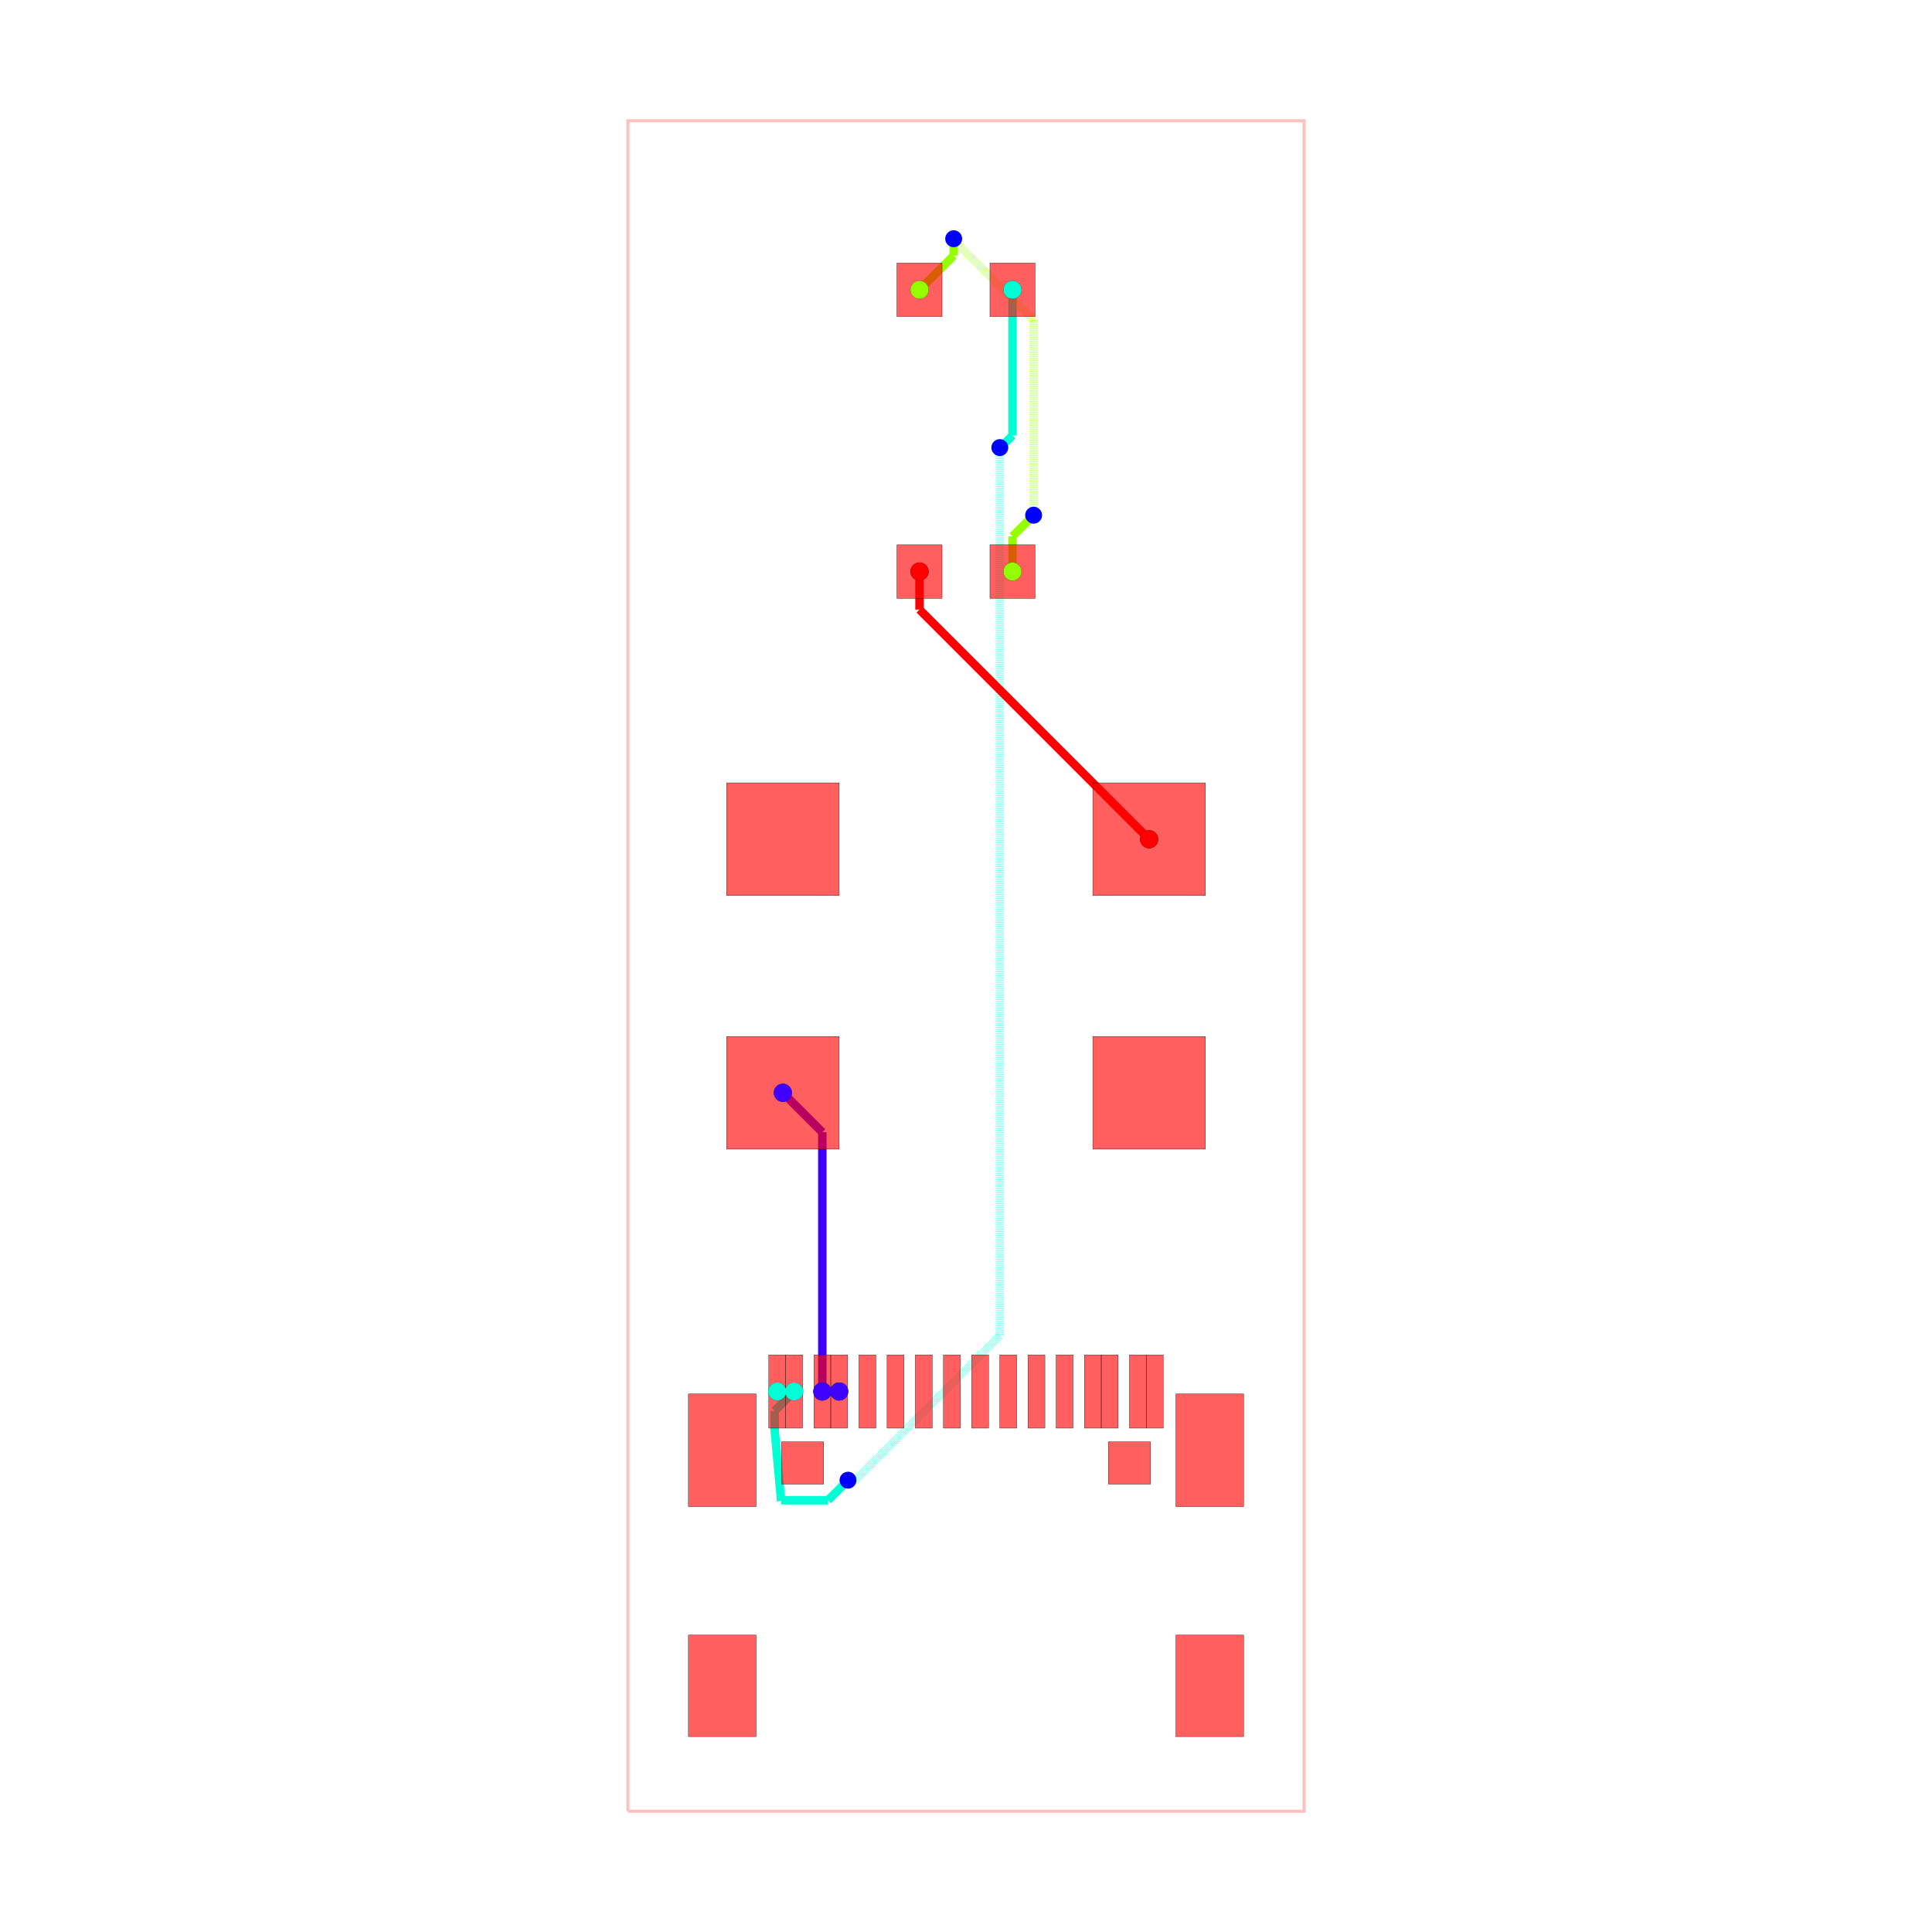
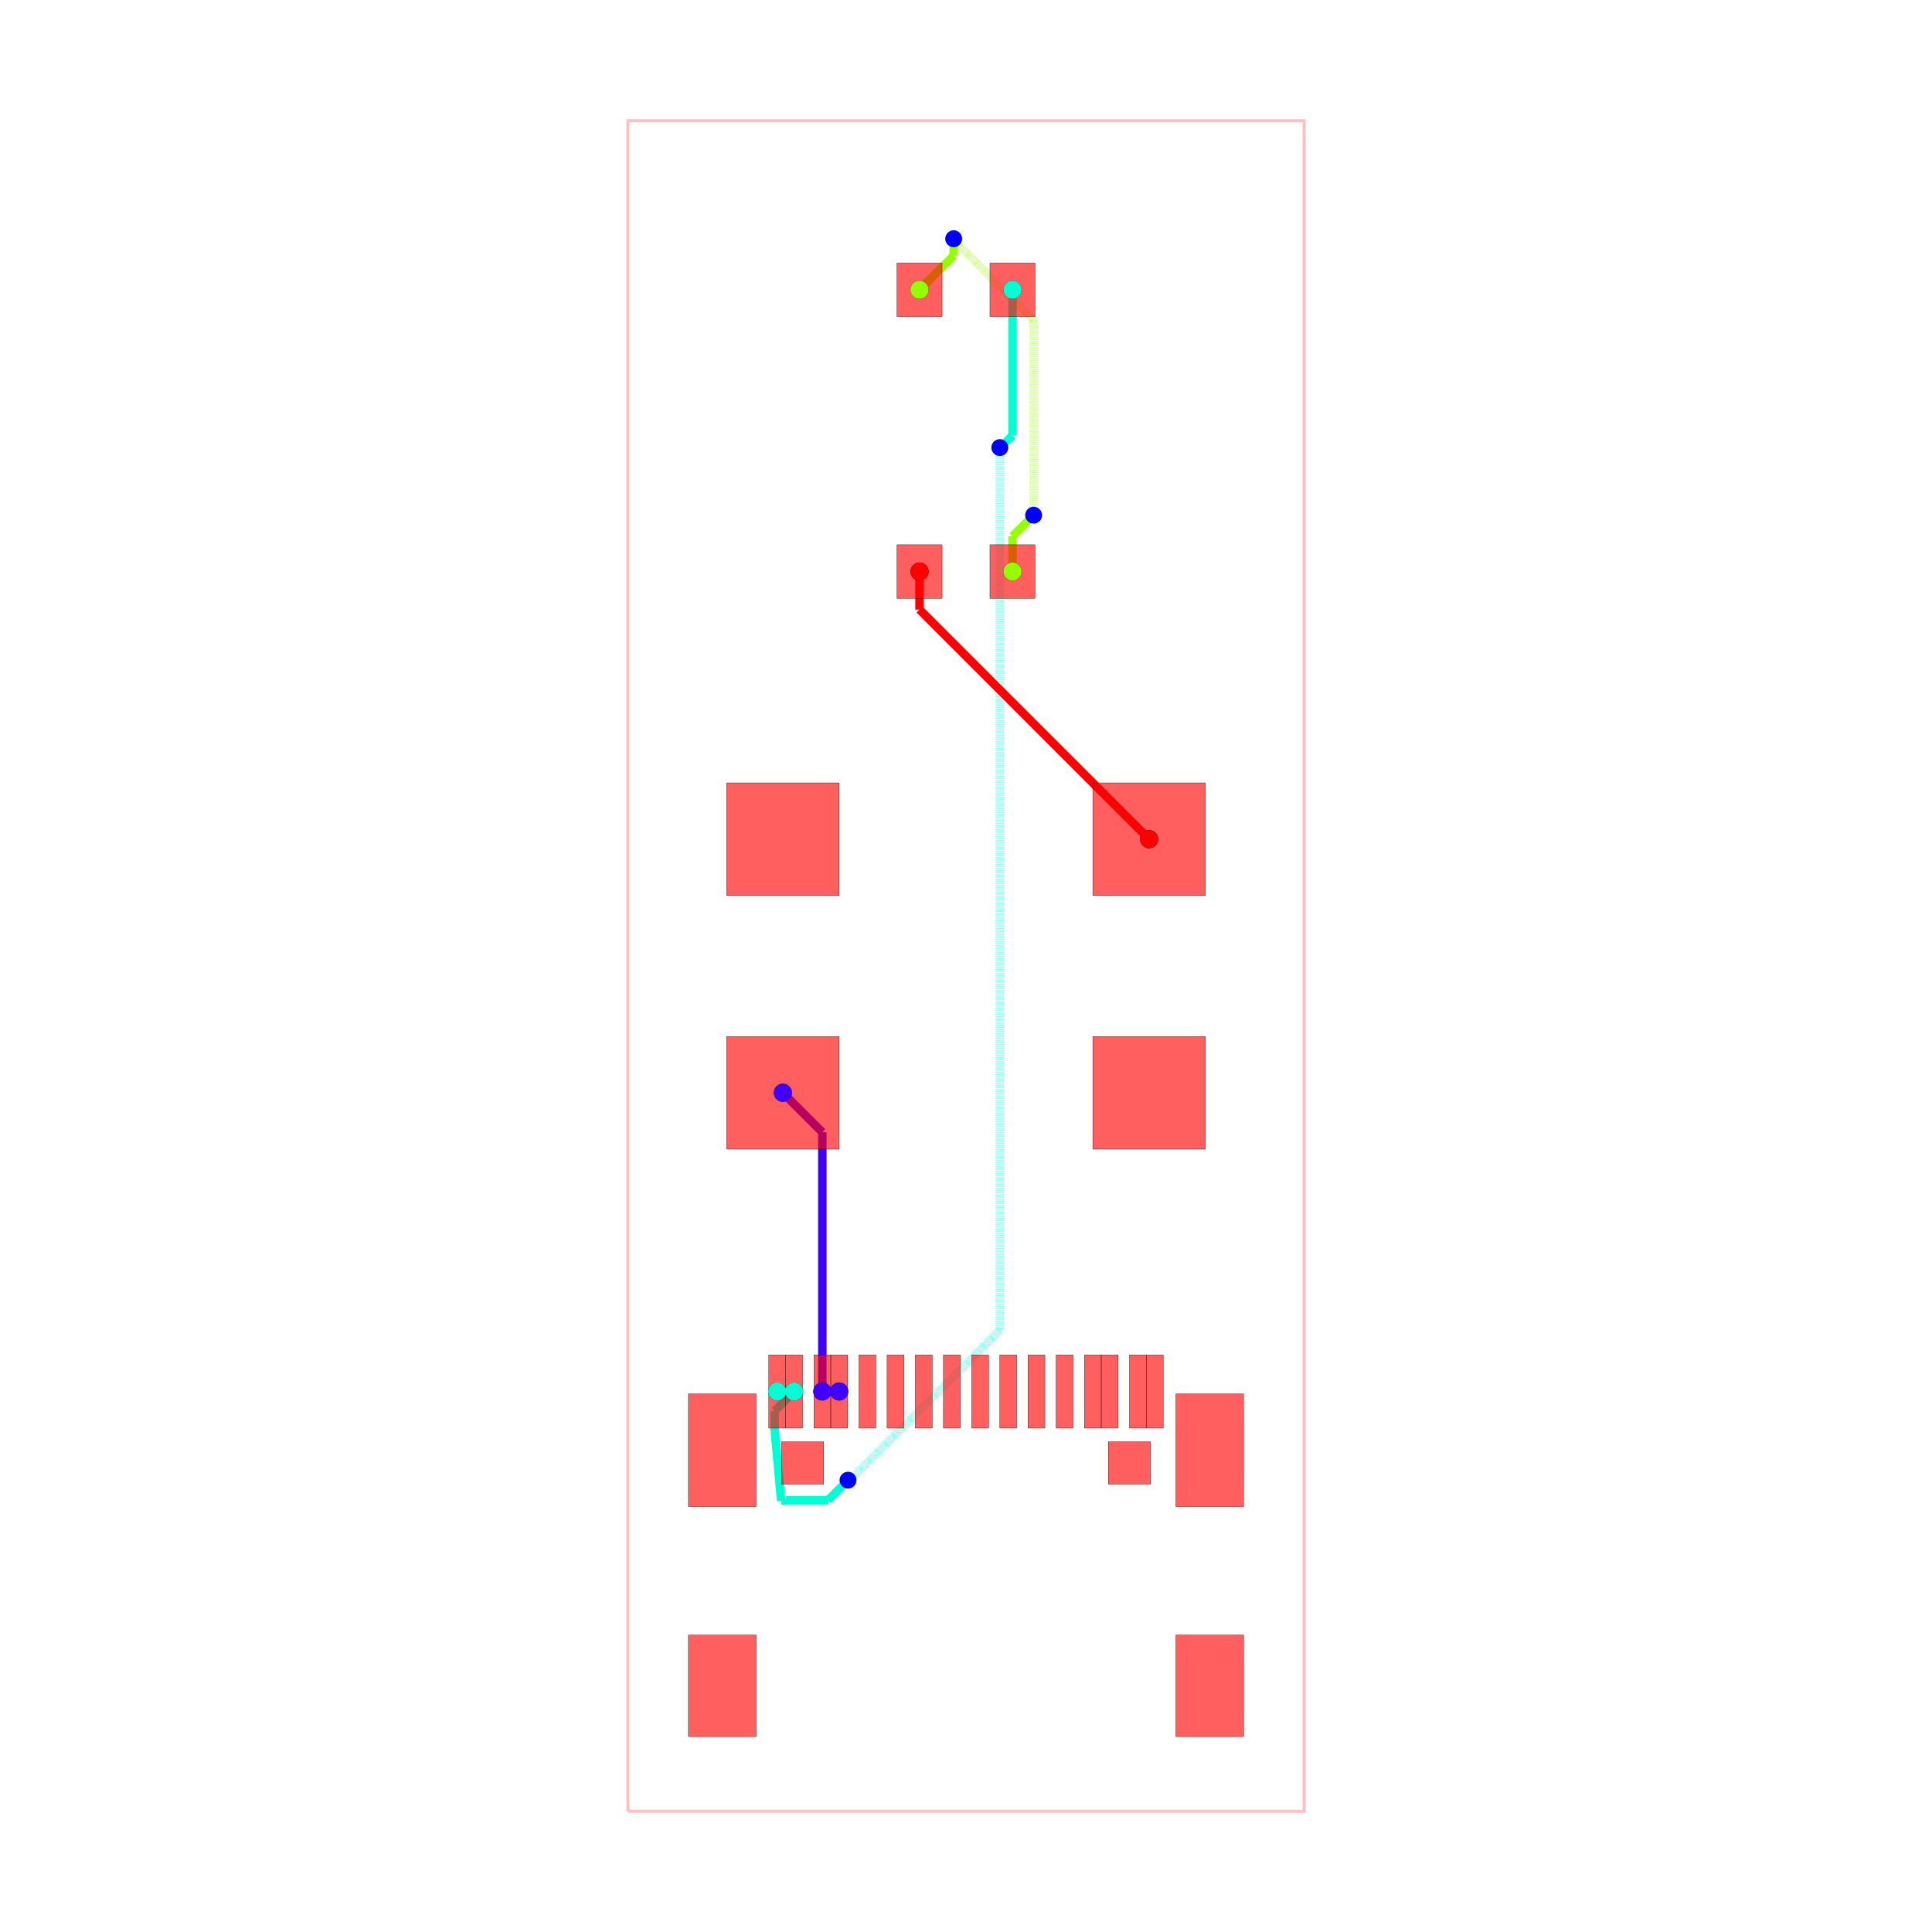
<svg xmlns="http://www.w3.org/2000/svg" width="640" height="640" viewBox="0 0 640 640">
  <rect width="100%" height="100%" fill="white" />
  <g>
    <polyline data-points="-13,-31 -1,-31 -1,-1 -13,-1 -13,-31" data-type="line" data-label="" points="208,600 432,600 432,40 208,40 208,600" fill="none" stroke="rgba(255,0,0,0.25)" stroke-width="1px" />
  </g>
  <g>
    <polyline data-points="-9.549905999999964,-23.55091295000011 -9.249932000000058,-23.55091295000011" data-type="line" data-label="" points="272.402,460.95 278.001,460.95" fill="none" stroke="hsl(255, 100%, 50%)" stroke-width="2.8" />
  </g>
  <g>
-     <polyline data-points="-9.249932000000058,-23.55091295000011 -9.249932000000058,-23.55091295000011" data-type="line" data-label="" points="278.001,460.95 278.001,460.95" fill="none" stroke="hsl(255, 100%, 50%)" stroke-width="2.8" />
-   </g>
-   <g>
    <polyline data-points="-9.549905999999964,-23.55091295000011 -9.549905999999964,-18.949956000000043" data-type="line" data-label="" points="272.402,460.95 272.402,375.066" fill="none" stroke="hsl(255, 100%, 50%)" stroke-width="2.8" />
  </g>
  <g>
    <polyline data-points="-9.549905999999964,-18.949956000000043 -10.24992999999995,-18.249932000000058" data-type="line" data-label="" points="272.402,375.066 259.335,361.999" fill="none" stroke="hsl(255, 100%, 50%)" stroke-width="2.8" />
  </g>
  <g>
    <polyline data-points="-10.350006000000008,-23.55091295000011 -10.050031999999987,-23.55091295000011" data-type="line" data-label="" points="257.467,460.95 263.066,460.95" fill="none" stroke="hsl(170, 100%, 50%)" stroke-width="2.8" />
  </g>
  <g>
-     <polyline data-points="-10.050031999999987,-23.55091295000011 -10.050031999999987,-23.55091295000011" data-type="line" data-label="" points="263.066,460.95 263.066,460.95" fill="none" stroke="hsl(170, 100%, 50%)" stroke-width="2.8" />
-   </g>
-   <g>
    <polyline data-points="-6.175,-4 -6.175,-6.585190170517025" data-type="line" data-label="" points="335.4,96 335.4,144.257" fill="none" stroke="hsl(170, 100%, 50%)" stroke-width="2.8" />
  </g>
  <g>
-     <polyline data-points="-6.175,-6.585190170517025 -6.3898098294829735,-6.799999999999999" data-type="line" data-label="" points="335.4,144.257 331.39,148.267" fill="none" stroke="hsl(170, 100%, 50%)" stroke-width="2.8" />
-   </g>
-   <g>
-     <polyline data-points="-6.3898098294829735,-6.799999999999999 -6.4,-6.799999999999999" data-type="line" data-label="" points="331.39,148.267 331.2,148.267" fill="none" stroke="hsl(170, 100%, 50%)" stroke-width="2.8" />
-   </g>
-   <g>
-     <polyline data-points="-6.4,-6.799999999999999 -6.4,-22.56233319873093" data-type="line" data-label="" points="331.2,148.267 331.2,442.497" fill="none" stroke="rgba(0,255,213,0.5)" stroke-width="2.8" stroke-dasharray="0.2 0.2" />
-   </g>
-   <g>
-     <polyline data-points="-6.4,-22.56233319873093 -8.971405681184466,-25.133738879915395" data-type="line" data-label="" points="331.2,442.497 283.2,490.496" fill="none" stroke="rgba(0,255,213,0.5)" stroke-width="2.8" stroke-dasharray="0.2 0.2" />
-   </g>
-   <g>
-     <polyline data-points="-8.971405681184466,-25.133738879915395 -9.085011120084605,-25.133738879915395" data-type="line" data-label="" points="283.2,490.496 281.08,490.496" fill="none" stroke="rgba(0,255,213,0.5)" stroke-width="2.8" stroke-dasharray="0.2 0.2" />
+     <polyline data-points="-6.175,-6.585190170517025 -6.291499798858445,-6.701689969375471" data-type="line" data-label="" points="335.4,144.257 333.225,146.432" fill="none" stroke="hsl(170, 100%, 50%)" stroke-width="2.8" />
+   </g>
+   <g>
+     <polyline data-points="-6.291499798858445,-6.701689969375471 -6.301689969375472,-6.701689969375471" data-type="line" data-label="" points="333.225,146.432 333.035,146.432" fill="none" stroke="hsl(170, 100%, 50%)" stroke-width="2.8" />
+   </g>
+   <g>
+     <polyline data-points="-6.301689969375472,-6.701689969375471 -6.4,-6.799999999999999" data-type="line" data-label="" points="333.035,146.432 331.2,148.267" fill="none" stroke="hsl(170, 100%, 50%)" stroke-width="2.8" />
+   </g>
+   <g>
+     <polyline data-points="-6.4,-6.799999999999999 -6.4,-22.46289588673696" data-type="line" data-label="" points="331.2,148.267 331.2,440.641" fill="none" stroke="rgba(0,255,213,0.5)" stroke-width="2.8" stroke-dasharray="0.2 0.2" />
+   </g>
+   <g>
+     <polyline data-points="-6.4,-22.46289588673696 -9.070842993178438,-25.133738879915395" data-type="line" data-label="" points="331.2,440.641 281.344,490.496" fill="none" stroke="rgba(0,255,213,0.5)" stroke-width="2.8" stroke-dasharray="0.2 0.2" />
+   </g>
+   <g>
+     <polyline data-points="-9.070842993178438,-25.133738879915395 -9.085011120084605,-25.133738879915395" data-type="line" data-label="" points="281.344,490.496 281.08,490.496" fill="none" stroke="rgba(0,255,213,0.5)" stroke-width="2.8" stroke-dasharray="0.2 0.2" />
  </g>
  <g>
    <polyline data-points="-9.085011120084605,-25.133738879915395 -9.09375,-25.125" data-type="line" data-label="" points="281.08,490.496 280.917,490.333" fill="none" stroke="rgba(0,255,213,0.5)" stroke-width="2.8" stroke-dasharray="0.2 0.2" />
  </g>
  <g>
    <polyline data-points="-9.09375,-25.125 -9.449649156202202,-25.480899156202202" data-type="line" data-label="" points="280.917,490.333 274.273,496.977" fill="none" stroke="hsl(170, 100%, 50%)" stroke-width="2.8" />
  </g>
  <g>
-     <polyline data-points="-9.449649156202202,-25.480899156202202 -10.282276213072526,-25.480899156202202" data-type="line" data-label="" points="274.273,496.977 258.731,496.977" fill="none" stroke="hsl(170, 100%, 50%)" stroke-width="2.8" />
-   </g>
-   <g>
-     <polyline data-points="-10.282276213072526,-25.480899156202202 -10.28125,-25.4921875" data-type="line" data-label="" points="258.731,496.977 258.75,497.188" fill="none" stroke="hsl(170, 100%, 50%)" stroke-width="2.8" />
+     <polyline data-points="-9.449649156202202,-25.480899156202202 -10.19434790648113,-25.480899156202202" data-type="line" data-label="" points="274.273,496.977 260.372,496.977" fill="none" stroke="hsl(170, 100%, 50%)" stroke-width="2.8" />
+   </g>
+   <g>
+     <polyline data-points="-10.19434790648113,-25.480899156202202 -10.28125,-25.4921875" data-type="line" data-label="" points="260.372,496.977 258.75,497.188" fill="none" stroke="hsl(170, 100%, 50%)" stroke-width="2.8" />
  </g>
  <g>
    <polyline data-points="-10.28125,-25.4921875 -10.3984375,-24.203125" data-type="line" data-label="" points="258.75,497.188 256.562,473.125" fill="none" stroke="hsl(170, 100%, 50%)" stroke-width="2.8" />
  </g>
  <g>
    <polyline data-points="-10.3984375,-24.203125 -10.395027774033291,-24.240631985633787" data-type="line" data-label="" points="256.562,473.125 256.626,473.825" fill="none" stroke="hsl(170, 100%, 50%)" stroke-width="2.8" />
  </g>
  <g>
    <polyline data-points="-10.395027774033291,-24.240631985633787 -10.395027774033291,-23.895908724033415" data-type="line" data-label="" points="256.626,473.825 256.626,467.39" fill="none" stroke="hsl(170, 100%, 50%)" stroke-width="2.8" />
  </g>
  <g>
    <polyline data-points="-10.395027774033291,-23.895908724033415 -10.050031999999987,-23.55091295000011" data-type="line" data-label="" points="256.626,467.39 263.066,460.95" fill="none" stroke="hsl(170, 100%, 50%)" stroke-width="2.8" />
  </g>
  <g>
    <polyline data-points="-6.175,-9 -6.175,-8.375" data-type="line" data-label="" points="335.4,189.333 335.4,177.667" fill="none" stroke="hsl(85, 100%, 50%)" stroke-width="2.8" />
  </g>
  <g>
    <polyline data-points="-6.175,-8.375 -5.9100626691078375,-8.110062669107837" data-type="line" data-label="" points="335.4,177.667 340.345,172.721" fill="none" stroke="hsl(85, 100%, 50%)" stroke-width="2.8" />
  </g>
  <g>
-     <polyline data-points="-5.9100626691078375,-8.110062669107837 -5.910062669107837,-8.110062669107837" data-type="line" data-label="" points="340.345,172.721 340.345,172.721" fill="none" stroke="hsl(85, 100%, 50%)" stroke-width="2.8" />
-   </g>
-   <g>
-     <polyline data-points="-5.910062669107837,-8.110062669107837 -5.8,-8" data-type="line" data-label="" points="340.345,172.721 342.4,170.667" fill="none" stroke="hsl(85, 100%, 50%)" stroke-width="2.8" />
+     <polyline data-points="-5.9100626691078375,-8.110062669107837 -5.8,-8" data-type="line" data-label="" points="340.345,172.721 342.4,170.667" fill="none" stroke="hsl(85, 100%, 50%)" stroke-width="2.8" />
  </g>
  <g>
    <polyline data-points="-5.8,-8 -5.8,-4.536854123911091" data-type="line" data-label="" points="342.4,170.667 342.4,106.021" fill="none" stroke="rgba(149,255,0,0.5)" stroke-width="2.8" stroke-dasharray="0.2 0.2" />
  </g>
  <g>
    <polyline data-points="-5.8,-4.536854123911091 -7.17327702772319,-3.163577096187901" data-type="line" data-label="" points="342.4,106.021 316.765,80.387" fill="none" stroke="rgba(149,255,0,0.5)" stroke-width="2.8" stroke-dasharray="0.2 0.2" />
  </g>
  <g>
    <polyline data-points="-7.17327702772319,-3.163577096187901 -7.17327702772319,-3.1392229722768104" data-type="line" data-label="" points="316.765,80.387 316.765,79.932" fill="none" stroke="rgba(149,255,0,0.5)" stroke-width="2.8" stroke-dasharray="0.2 0.2" />
  </g>
  <g>
    <polyline data-points="-7.17327702772319,-3.1392229722768104 -7.21875,-3.09375" data-type="line" data-label="" points="316.765,79.932 315.917,79.083" fill="none" stroke="rgba(149,255,0,0.5)" stroke-width="2.8" stroke-dasharray="0.2 0.2" />
  </g>
  <g>
    <polyline data-points="-7.21875,-3.09375 -7.21875,-3.39375" data-type="line" data-label="" points="315.917,79.083 315.917,84.683" fill="none" stroke="hsl(85, 100%, 50%)" stroke-width="2.8" />
  </g>
  <g>
    <polyline data-points="-7.21875,-3.39375 -7.825,-4" data-type="line" data-label="" points="315.917,84.683 304.6,96" fill="none" stroke="hsl(85, 100%, 50%)" stroke-width="2.8" />
  </g>
  <g>
    <polyline data-points="-7.825,-9 -7.825,-9.675138000000107" data-type="line" data-label="" points="304.6,189.333 304.6,201.936" fill="none" stroke="hsl(0, 100%, 50%)" stroke-width="2.8" />
  </g>
  <g>
    <polyline data-points="-7.825,-9.675138000000107 -3.7500700000001643,-13.750067999999942" data-type="line" data-label="" points="304.6,201.936 380.665,278.001" fill="none" stroke="hsl(0, 100%, 50%)" stroke-width="2.8" />
  </g>
  <g>
    <rect data-type="rect" data-label="top" data-x="-8.750060000000076" data-y="-23.55091295000011" x="284.532" y="448.817" width="5.6" height="24.267" fill="rgba(255,0,0,0.25)" stroke="black" stroke-width="0.054" />
  </g>
  <g>
    <rect data-type="rect" data-label="top" data-x="-8.24993399999994" data-y="-23.55091295000011" x="293.868" y="448.817" width="5.6" height="24.267" fill="rgba(255,0,0,0.25)" stroke="black" stroke-width="0.054" />
  </g>
  <g>
    <rect data-type="rect" data-label="top" data-x="-7.750061999999957" data-y="-23.55091295000011" x="303.199" y="448.817" width="5.6" height="24.267" fill="rgba(255,0,0,0.25)" stroke="black" stroke-width="0.054" />
  </g>
  <g>
    <rect data-type="rect" data-label="top" data-x="-7.249935999999934" data-y="-23.55091295000011" x="312.535" y="448.817" width="5.6" height="24.267" fill="rgba(255,0,0,0.25)" stroke="black" stroke-width="0.054" />
  </g>
  <g>
    <rect data-type="rect" data-label="top" data-x="-6.750064000000066" data-y="-23.55091295000011" x="321.865" y="448.817" width="5.6" height="24.267" fill="rgba(255,0,0,0.25)" stroke="black" stroke-width="0.054" />
  </g>
  <g>
    <rect data-type="rect" data-label="top" data-x="-6.249938000000043" data-y="-23.55091295000011" x="331.201" y="448.817" width="5.6" height="24.267" fill="rgba(255,0,0,0.25)" stroke="black" stroke-width="0.054" />
  </g>
  <g>
    <rect data-type="rect" data-label="top" data-x="-5.750320000000102" data-y="-23.55091295000011" x="340.527" y="448.817" width="5.6" height="24.267" fill="rgba(255,0,0,0.25)" stroke="black" stroke-width="0.054" />
  </g>
  <g>
    <rect data-type="rect" data-label="top" data-x="-5.249939999999924" data-y="-23.55091295000011" x="349.868" y="448.817" width="5.6" height="24.267" fill="rgba(255,0,0,0.25)" stroke="black" stroke-width="0.054" />
  </g>
  <g>
    <rect data-type="rect" data-label="top source_net_0" data-x="-10.350006000000008" data-y="-23.55091295000011" x="254.667" y="448.817" width="5.6" height="24.267" fill="rgba(255,0,0,0.25)" stroke="black" stroke-width="0.054" />
  </g>
  <g>
    <rect data-type="rect" data-label="top source_net_0" data-x="-10.050031999999987" data-y="-23.55091295000011" x="260.266" y="448.817" width="5.6" height="24.267" fill="rgba(255,0,0,0.25)" stroke="black" stroke-width="0.054" />
  </g>
  <g>
    <rect data-type="rect" data-label="top source_net_1" data-x="-9.549905999999964" data-y="-23.55091295000011" x="269.602" y="448.817" width="5.6" height="24.267" fill="rgba(255,0,0,0.25)" stroke="black" stroke-width="0.054" />
  </g>
  <g>
    <rect data-type="rect" data-label="top source_net_1" data-x="-9.249932000000058" data-y="-23.55091295000011" x="275.201" y="448.817" width="5.6" height="24.267" fill="rgba(255,0,0,0.25)" stroke="black" stroke-width="0.054" />
  </g>
  <g>
    <rect data-type="rect" data-label="top" data-x="-4.750067999999942" data-y="-23.55091295000011" x="359.199" y="448.817" width="5.6" height="24.267" fill="rgba(255,0,0,0.25)" stroke="black" stroke-width="0.054" />
  </g>
  <g>
    <rect data-type="rect" data-label="top" data-x="-4.449839999999995" data-y="-23.55091295000011" x="364.803" y="448.817" width="5.6" height="24.267" fill="rgba(255,0,0,0.25)" stroke="black" stroke-width="0.054" />
  </g>
  <g>
    <rect data-type="rect" data-label="top" data-x="-3.949967999999899" data-y="-23.55091295000011" x="374.134" y="448.817" width="5.6" height="24.267" fill="rgba(255,0,0,0.25)" stroke="black" stroke-width="0.054" />
  </g>
  <g>
    <rect data-type="rect" data-label="top" data-x="-3.6499939999999924" data-y="-23.55091295000011" x="379.733" y="448.817" width="5.6" height="24.267" fill="rgba(255,0,0,0.25)" stroke="black" stroke-width="0.054" />
  </g>
  <g>
    <rect data-type="rect" data-label="top source_trace_6" data-x="-7.825" data-y="-4" x="297.133" y="87.133" width="14.933" height="17.733" fill="rgba(255,0,0,0.25)" stroke="black" stroke-width="0.054" />
  </g>
  <g>
    <rect data-type="rect" data-label="top source_net_0" data-x="-6.175" data-y="-4" x="327.933" y="87.133" width="14.933" height="17.733" fill="rgba(255,0,0,0.25)" stroke="black" stroke-width="0.054" />
  </g>
  <g>
    <rect data-type="rect" data-label="top source_trace_4" data-x="-7.825" data-y="-9" x="297.133" y="180.467" width="14.933" height="17.733" fill="rgba(255,0,0,0.25)" stroke="black" stroke-width="0.054" />
  </g>
  <g>
    <rect data-type="rect" data-label="top source_trace_6" data-x="-6.175" data-y="-9" x="327.933" y="180.467" width="14.933" height="17.733" fill="rgba(255,0,0,0.25)" stroke="black" stroke-width="0.054" />
  </g>
  <g>
    <rect data-type="rect" data-label="top inner1 inner2 bottom" data-x="-2.67488800000001" data-y="-28.774086349999948" x="389.535" y="541.65" width="22.4" height="33.6" fill="rgba(255,0,0,0.25)" stroke="black" stroke-width="0.054" />
  </g>
  <g>
    <rect data-type="rect" data-label="top inner1 inner2 bottom" data-x="-2.67488800000001" data-y="-24.594262350000122" x="389.535" y="461.76" width="22.4" height="37.333" fill="rgba(255,0,0,0.25)" stroke="black" stroke-width="0.054" />
  </g>
  <g>
    <rect data-type="rect" data-label="top inner1 inner2 bottom" data-x="-11.32511199999999" data-y="-24.594262350000122" x="228.065" y="461.76" width="22.4" height="37.333" fill="rgba(255,0,0,0.25)" stroke="black" stroke-width="0.054" />
  </g>
  <g>
    <rect data-type="rect" data-label="top inner1 inner2 bottom" data-x="-11.32511199999999" data-y="-28.774086349999948" x="228.065" y="541.65" width="22.4" height="33.6" fill="rgba(255,0,0,0.25)" stroke="black" stroke-width="0.054" />
  </g>
  <g>
    <rect data-type="rect" data-label="top inner1 inner2 bottom" data-x="-3.7500700000001643" data-y="-18.249932000000058" x="361.999" y="343.332" width="37.333" height="37.333" fill="rgba(255,0,0,0.25)" stroke="black" stroke-width="0.054" />
  </g>
  <g>
    <rect data-type="rect" data-label="top source_trace_4 inner1 source_trace_4 inner2 source_trace_4 bottom source_trace_4" data-x="-3.7500700000001643" data-y="-13.750067999999942" x="361.999" y="259.335" width="37.333" height="37.333" fill="rgba(255,0,0,0.25)" stroke="black" stroke-width="0.054" />
  </g>
  <g>
    <rect data-type="rect" data-label="top inner1 inner2 bottom" data-x="-10.24992999999995" data-y="-13.750067999999942" x="240.668" y="259.335" width="37.333" height="37.333" fill="rgba(255,0,0,0.25)" stroke="black" stroke-width="0.054" />
  </g>
  <g>
    <rect data-type="rect" data-label="top source_net_1 inner1 source_net_1 inner2 source_net_1 bottom source_net_1" data-x="-10.24992999999995" data-y="-18.249932000000058" x="240.668" y="343.332" width="37.333" height="37.333" fill="rgba(255,0,0,0.25)" stroke="black" stroke-width="0.054" />
  </g>
  <g>
    <rect data-type="rect" data-label="top inner1 inner2 bottom" data-x="-9.89991800000007" data-y="-24.819388950000075" x="258.868" y="477.628" width="14" height="14" fill="rgba(255,0,0,0.25)" stroke="black" stroke-width="0.054" />
  </g>
  <g>
    <rect data-type="rect" data-label="top inner1 inner2 bottom" data-x="-4.100081999999929" data-y="-24.819388950000075" x="367.132" y="477.628" width="14" height="14" fill="rgba(255,0,0,0.25)" stroke="black" stroke-width="0.054" />
  </g>
  <g>
    <rect data-type="rect" data-label="top" data-x="-8.750060000000076" data-y="-23.55091295000011" x="284.532" y="448.817" width="5.6" height="24.267" fill="rgba(255,0,0,0.5)" stroke="black" stroke-width="0.054" />
  </g>
  <g>
    <rect data-type="rect" data-label="top" data-x="-8.24993399999994" data-y="-23.55091295000011" x="293.868" y="448.817" width="5.6" height="24.267" fill="rgba(255,0,0,0.5)" stroke="black" stroke-width="0.054" />
  </g>
  <g>
    <rect data-type="rect" data-label="top" data-x="-7.750061999999957" data-y="-23.55091295000011" x="303.199" y="448.817" width="5.6" height="24.267" fill="rgba(255,0,0,0.5)" stroke="black" stroke-width="0.054" />
  </g>
  <g>
    <rect data-type="rect" data-label="top" data-x="-7.249935999999934" data-y="-23.55091295000011" x="312.535" y="448.817" width="5.6" height="24.267" fill="rgba(255,0,0,0.5)" stroke="black" stroke-width="0.054" />
  </g>
  <g>
    <rect data-type="rect" data-label="top" data-x="-6.750064000000066" data-y="-23.55091295000011" x="321.865" y="448.817" width="5.6" height="24.267" fill="rgba(255,0,0,0.5)" stroke="black" stroke-width="0.054" />
  </g>
  <g>
    <rect data-type="rect" data-label="top" data-x="-6.249938000000043" data-y="-23.55091295000011" x="331.201" y="448.817" width="5.6" height="24.267" fill="rgba(255,0,0,0.5)" stroke="black" stroke-width="0.054" />
  </g>
  <g>
    <rect data-type="rect" data-label="top" data-x="-5.750320000000102" data-y="-23.55091295000011" x="340.527" y="448.817" width="5.6" height="24.267" fill="rgba(255,0,0,0.5)" stroke="black" stroke-width="0.054" />
  </g>
  <g>
    <rect data-type="rect" data-label="top" data-x="-5.249939999999924" data-y="-23.55091295000011" x="349.868" y="448.817" width="5.6" height="24.267" fill="rgba(255,0,0,0.5)" stroke="black" stroke-width="0.054" />
  </g>
  <g>
    <rect data-type="rect" data-label="top source_net_0" data-x="-10.350006000000008" data-y="-23.55091295000011" x="254.667" y="448.817" width="5.6" height="24.267" fill="rgba(255,0,0,0.5)" stroke="black" stroke-width="0.054" />
  </g>
  <g>
    <rect data-type="rect" data-label="top source_net_0" data-x="-10.050031999999987" data-y="-23.55091295000011" x="260.266" y="448.817" width="5.6" height="24.267" fill="rgba(255,0,0,0.5)" stroke="black" stroke-width="0.054" />
  </g>
  <g>
    <rect data-type="rect" data-label="top source_net_1" data-x="-9.549905999999964" data-y="-23.55091295000011" x="269.602" y="448.817" width="5.6" height="24.267" fill="rgba(255,0,0,0.5)" stroke="black" stroke-width="0.054" />
  </g>
  <g>
    <rect data-type="rect" data-label="top source_net_1" data-x="-9.249932000000058" data-y="-23.55091295000011" x="275.201" y="448.817" width="5.6" height="24.267" fill="rgba(255,0,0,0.5)" stroke="black" stroke-width="0.054" />
  </g>
  <g>
    <rect data-type="rect" data-label="top" data-x="-4.750067999999942" data-y="-23.55091295000011" x="359.199" y="448.817" width="5.6" height="24.267" fill="rgba(255,0,0,0.5)" stroke="black" stroke-width="0.054" />
  </g>
  <g>
    <rect data-type="rect" data-label="top" data-x="-4.449839999999995" data-y="-23.55091295000011" x="364.803" y="448.817" width="5.6" height="24.267" fill="rgba(255,0,0,0.5)" stroke="black" stroke-width="0.054" />
  </g>
  <g>
    <rect data-type="rect" data-label="top" data-x="-3.949967999999899" data-y="-23.55091295000011" x="374.134" y="448.817" width="5.6" height="24.267" fill="rgba(255,0,0,0.5)" stroke="black" stroke-width="0.054" />
  </g>
  <g>
    <rect data-type="rect" data-label="top" data-x="-3.6499939999999924" data-y="-23.55091295000011" x="379.733" y="448.817" width="5.6" height="24.267" fill="rgba(255,0,0,0.5)" stroke="black" stroke-width="0.054" />
  </g>
  <g>
    <rect data-type="rect" data-label="top source_trace_6" data-x="-7.825" data-y="-4" x="297.133" y="87.133" width="14.933" height="17.733" fill="rgba(255,0,0,0.5)" stroke="black" stroke-width="0.054" />
  </g>
  <g>
    <rect data-type="rect" data-label="top source_net_0" data-x="-6.175" data-y="-4" x="327.933" y="87.133" width="14.933" height="17.733" fill="rgba(255,0,0,0.5)" stroke="black" stroke-width="0.054" />
  </g>
  <g>
    <rect data-type="rect" data-label="top source_trace_4" data-x="-7.825" data-y="-9" x="297.133" y="180.467" width="14.933" height="17.733" fill="rgba(255,0,0,0.5)" stroke="black" stroke-width="0.054" />
  </g>
  <g>
    <rect data-type="rect" data-label="top source_trace_6" data-x="-6.175" data-y="-9" x="327.933" y="180.467" width="14.933" height="17.733" fill="rgba(255,0,0,0.5)" stroke="black" stroke-width="0.054" />
  </g>
  <g>
    <rect data-type="rect" data-label="top inner1 inner2 bottom" data-x="-2.67488800000001" data-y="-28.774086349999948" x="389.535" y="541.65" width="22.4" height="33.6" fill="rgba(255,0,0,0.5)" stroke="black" stroke-width="0.054" />
  </g>
  <g>
    <rect data-type="rect" data-label="top inner1 inner2 bottom" data-x="-2.67488800000001" data-y="-24.594262350000122" x="389.535" y="461.76" width="22.4" height="37.333" fill="rgba(255,0,0,0.5)" stroke="black" stroke-width="0.054" />
  </g>
  <g>
    <rect data-type="rect" data-label="top inner1 inner2 bottom" data-x="-11.32511199999999" data-y="-24.594262350000122" x="228.065" y="461.76" width="22.4" height="37.333" fill="rgba(255,0,0,0.5)" stroke="black" stroke-width="0.054" />
  </g>
  <g>
    <rect data-type="rect" data-label="top inner1 inner2 bottom" data-x="-11.32511199999999" data-y="-28.774086349999948" x="228.065" y="541.65" width="22.4" height="33.6" fill="rgba(255,0,0,0.5)" stroke="black" stroke-width="0.054" />
  </g>
  <g>
    <rect data-type="rect" data-label="top inner1 inner2 bottom" data-x="-3.7500700000001643" data-y="-18.249932000000058" x="361.999" y="343.332" width="37.333" height="37.333" fill="rgba(255,0,0,0.5)" stroke="black" stroke-width="0.054" />
  </g>
  <g>
    <rect data-type="rect" data-label="top source_trace_4 inner1 source_trace_4 inner2 source_trace_4 bottom source_trace_4" data-x="-3.7500700000001643" data-y="-13.750067999999942" x="361.999" y="259.335" width="37.333" height="37.333" fill="rgba(255,0,0,0.5)" stroke="black" stroke-width="0.054" />
  </g>
  <g>
    <rect data-type="rect" data-label="top inner1 inner2 bottom" data-x="-10.24992999999995" data-y="-13.750067999999942" x="240.668" y="259.335" width="37.333" height="37.333" fill="rgba(255,0,0,0.5)" stroke="black" stroke-width="0.054" />
  </g>
  <g>
    <rect data-type="rect" data-label="top source_net_1 inner1 source_net_1 inner2 source_net_1 bottom source_net_1" data-x="-10.24992999999995" data-y="-18.249932000000058" x="240.668" y="343.332" width="37.333" height="37.333" fill="rgba(255,0,0,0.5)" stroke="black" stroke-width="0.054" />
  </g>
  <g>
    <rect data-type="rect" data-label="top inner1 inner2 bottom" data-x="-9.89991800000007" data-y="-24.819388950000075" x="258.868" y="477.628" width="14" height="14" fill="rgba(255,0,0,0.5)" stroke="black" stroke-width="0.054" />
  </g>
  <g>
    <rect data-type="rect" data-label="top inner1 inner2 bottom" data-x="-4.100081999999929" data-y="-24.819388950000075" x="367.132" y="477.628" width="14" height="14" fill="rgba(255,0,0,0.5)" stroke="black" stroke-width="0.054" />
  </g>
  <circle data-type="circle" data-label="" data-x="-6.4" data-y="-6.799999999999999" cx="331.2" cy="148.267" r="2.8" fill="blue" stroke="none" stroke-width="0.054" />
  <circle data-type="circle" data-label="" data-x="-9.09375" data-y="-25.125" cx="280.917" cy="490.333" r="2.8" fill="blue" stroke="none" stroke-width="0.054" />
  <circle data-type="circle" data-label="" data-x="-5.8" data-y="-8" cx="342.4" cy="170.667" r="2.8" fill="blue" stroke="none" stroke-width="0.054" />
  <circle data-type="circle" data-label="" data-x="-7.21875" data-y="-3.09375" cx="315.917" cy="79.083" r="2.8" fill="blue" stroke="none" stroke-width="0.054" />
  <g>
    <circle data-type="point" data-label="source_trace_4 pcb_port_19" data-x="-3.7500700000001643" data-y="-13.750067999999942" cx="380.665" cy="278.001" r="3" fill="black" />
  </g>
  <g>
    <circle data-type="point" data-label="source_trace_4 pcb_port_22" data-x="-7.825" data-y="-9" cx="304.6" cy="189.333" r="3" fill="black" />
  </g>
  <g>
    <circle data-type="point" data-label="source_trace_6 pcb_port_23" data-x="-6.175" data-y="-9" cx="335.4" cy="189.333" r="3" fill="black" />
  </g>
  <g>
    <circle data-type="point" data-label="source_trace_6 pcb_port_16" data-x="-7.825" data-y="-4" cx="304.6" cy="96" r="3" fill="black" />
  </g>
  <g>
    <circle data-type="point" data-label="source_net_0 pcb_port_0" data-x="-10.350006000000008" data-y="-23.55091295000011" cx="257.467" cy="460.95" r="3" fill="black" />
  </g>
  <g>
    <circle data-type="point" data-label="source_net_0 pcb_port_1" data-x="-10.050031999999987" data-y="-23.55091295000011" cx="263.066" cy="460.95" r="3" fill="black" />
  </g>
  <g>
    <circle data-type="point" data-label="source_net_0 pcb_port_17" data-x="-6.175" data-y="-4" cx="335.4" cy="96" r="3" fill="black" />
  </g>
  <g>
    <circle data-type="point" data-label="source_net_1 pcb_port_2" data-x="-9.549905999999964" data-y="-23.55091295000011" cx="272.402" cy="460.95" r="3" fill="black" />
  </g>
  <g>
    <circle data-type="point" data-label="source_net_1 pcb_port_3" data-x="-9.249932000000058" data-y="-23.55091295000011" cx="278.001" cy="460.95" r="3" fill="black" />
  </g>
  <g>
    <circle data-type="point" data-label="source_net_1 pcb_port_20" data-x="-10.24992999999995" data-y="-18.249932000000058" cx="259.335" cy="361.999" r="3" fill="black" />
  </g>
  <g>
    <circle data-type="point" data-label="source_trace_4 source_trace_4 top" data-x="-3.7500700000001643" data-y="-13.750067999999942" cx="380.665" cy="278.001" r="3" fill="hsl(0, 100%, 50%)" />
  </g>
  <g>
    <circle data-type="point" data-label="source_trace_4 source_trace_4 top" data-x="-7.825" data-y="-9" cx="304.6" cy="189.333" r="3" fill="hsl(0, 100%, 50%)" />
  </g>
  <g>
    <circle data-type="point" data-label="source_trace_6 source_trace_6 top" data-x="-6.175" data-y="-9" cx="335.4" cy="189.333" r="3" fill="hsl(85, 100%, 50%)" />
  </g>
  <g>
    <circle data-type="point" data-label="source_trace_6 source_trace_6 top" data-x="-7.825" data-y="-4" cx="304.6" cy="96" r="3" fill="hsl(85, 100%, 50%)" />
  </g>
  <g>
    <circle data-type="point" data-label="source_net_0 source_net_0 top" data-x="-10.350006000000008" data-y="-23.55091295000011" cx="257.467" cy="460.95" r="3" fill="hsl(170, 100%, 50%)" />
  </g>
  <g>
    <circle data-type="point" data-label="source_net_0 source_net_0 top" data-x="-10.050031999999987" data-y="-23.55091295000011" cx="263.066" cy="460.95" r="3" fill="hsl(170, 100%, 50%)" />
  </g>
  <g>
    <circle data-type="point" data-label="source_net_0 source_net_0 top" data-x="-6.175" data-y="-4" cx="335.4" cy="96" r="3" fill="hsl(170, 100%, 50%)" />
  </g>
  <g>
    <circle data-type="point" data-label="source_net_1 source_net_1 top" data-x="-9.549905999999964" data-y="-23.55091295000011" cx="272.402" cy="460.95" r="3" fill="hsl(255, 100%, 50%)" />
  </g>
  <g>
    <circle data-type="point" data-label="source_net_1 source_net_1 top" data-x="-9.249932000000058" data-y="-23.55091295000011" cx="278.001" cy="460.95" r="3" fill="hsl(255, 100%, 50%)" />
  </g>
  <g>
    <circle data-type="point" data-label="source_net_1 source_net_1 top" data-x="-10.24992999999995" data-y="-18.249932000000058" cx="259.335" cy="361.999" r="3" fill="hsl(255, 100%, 50%)" />
  </g>
  <g id="crosshair" style="display: none">
    <line id="crosshair-h" y1="0" y2="640" stroke="#666" stroke-width="0.5" />
    <line id="crosshair-v" x1="0" x2="640" stroke="#666" stroke-width="0.5" />
    <text id="coordinates" font-family="monospace" font-size="12" fill="#666" />
  </g>
</svg>
